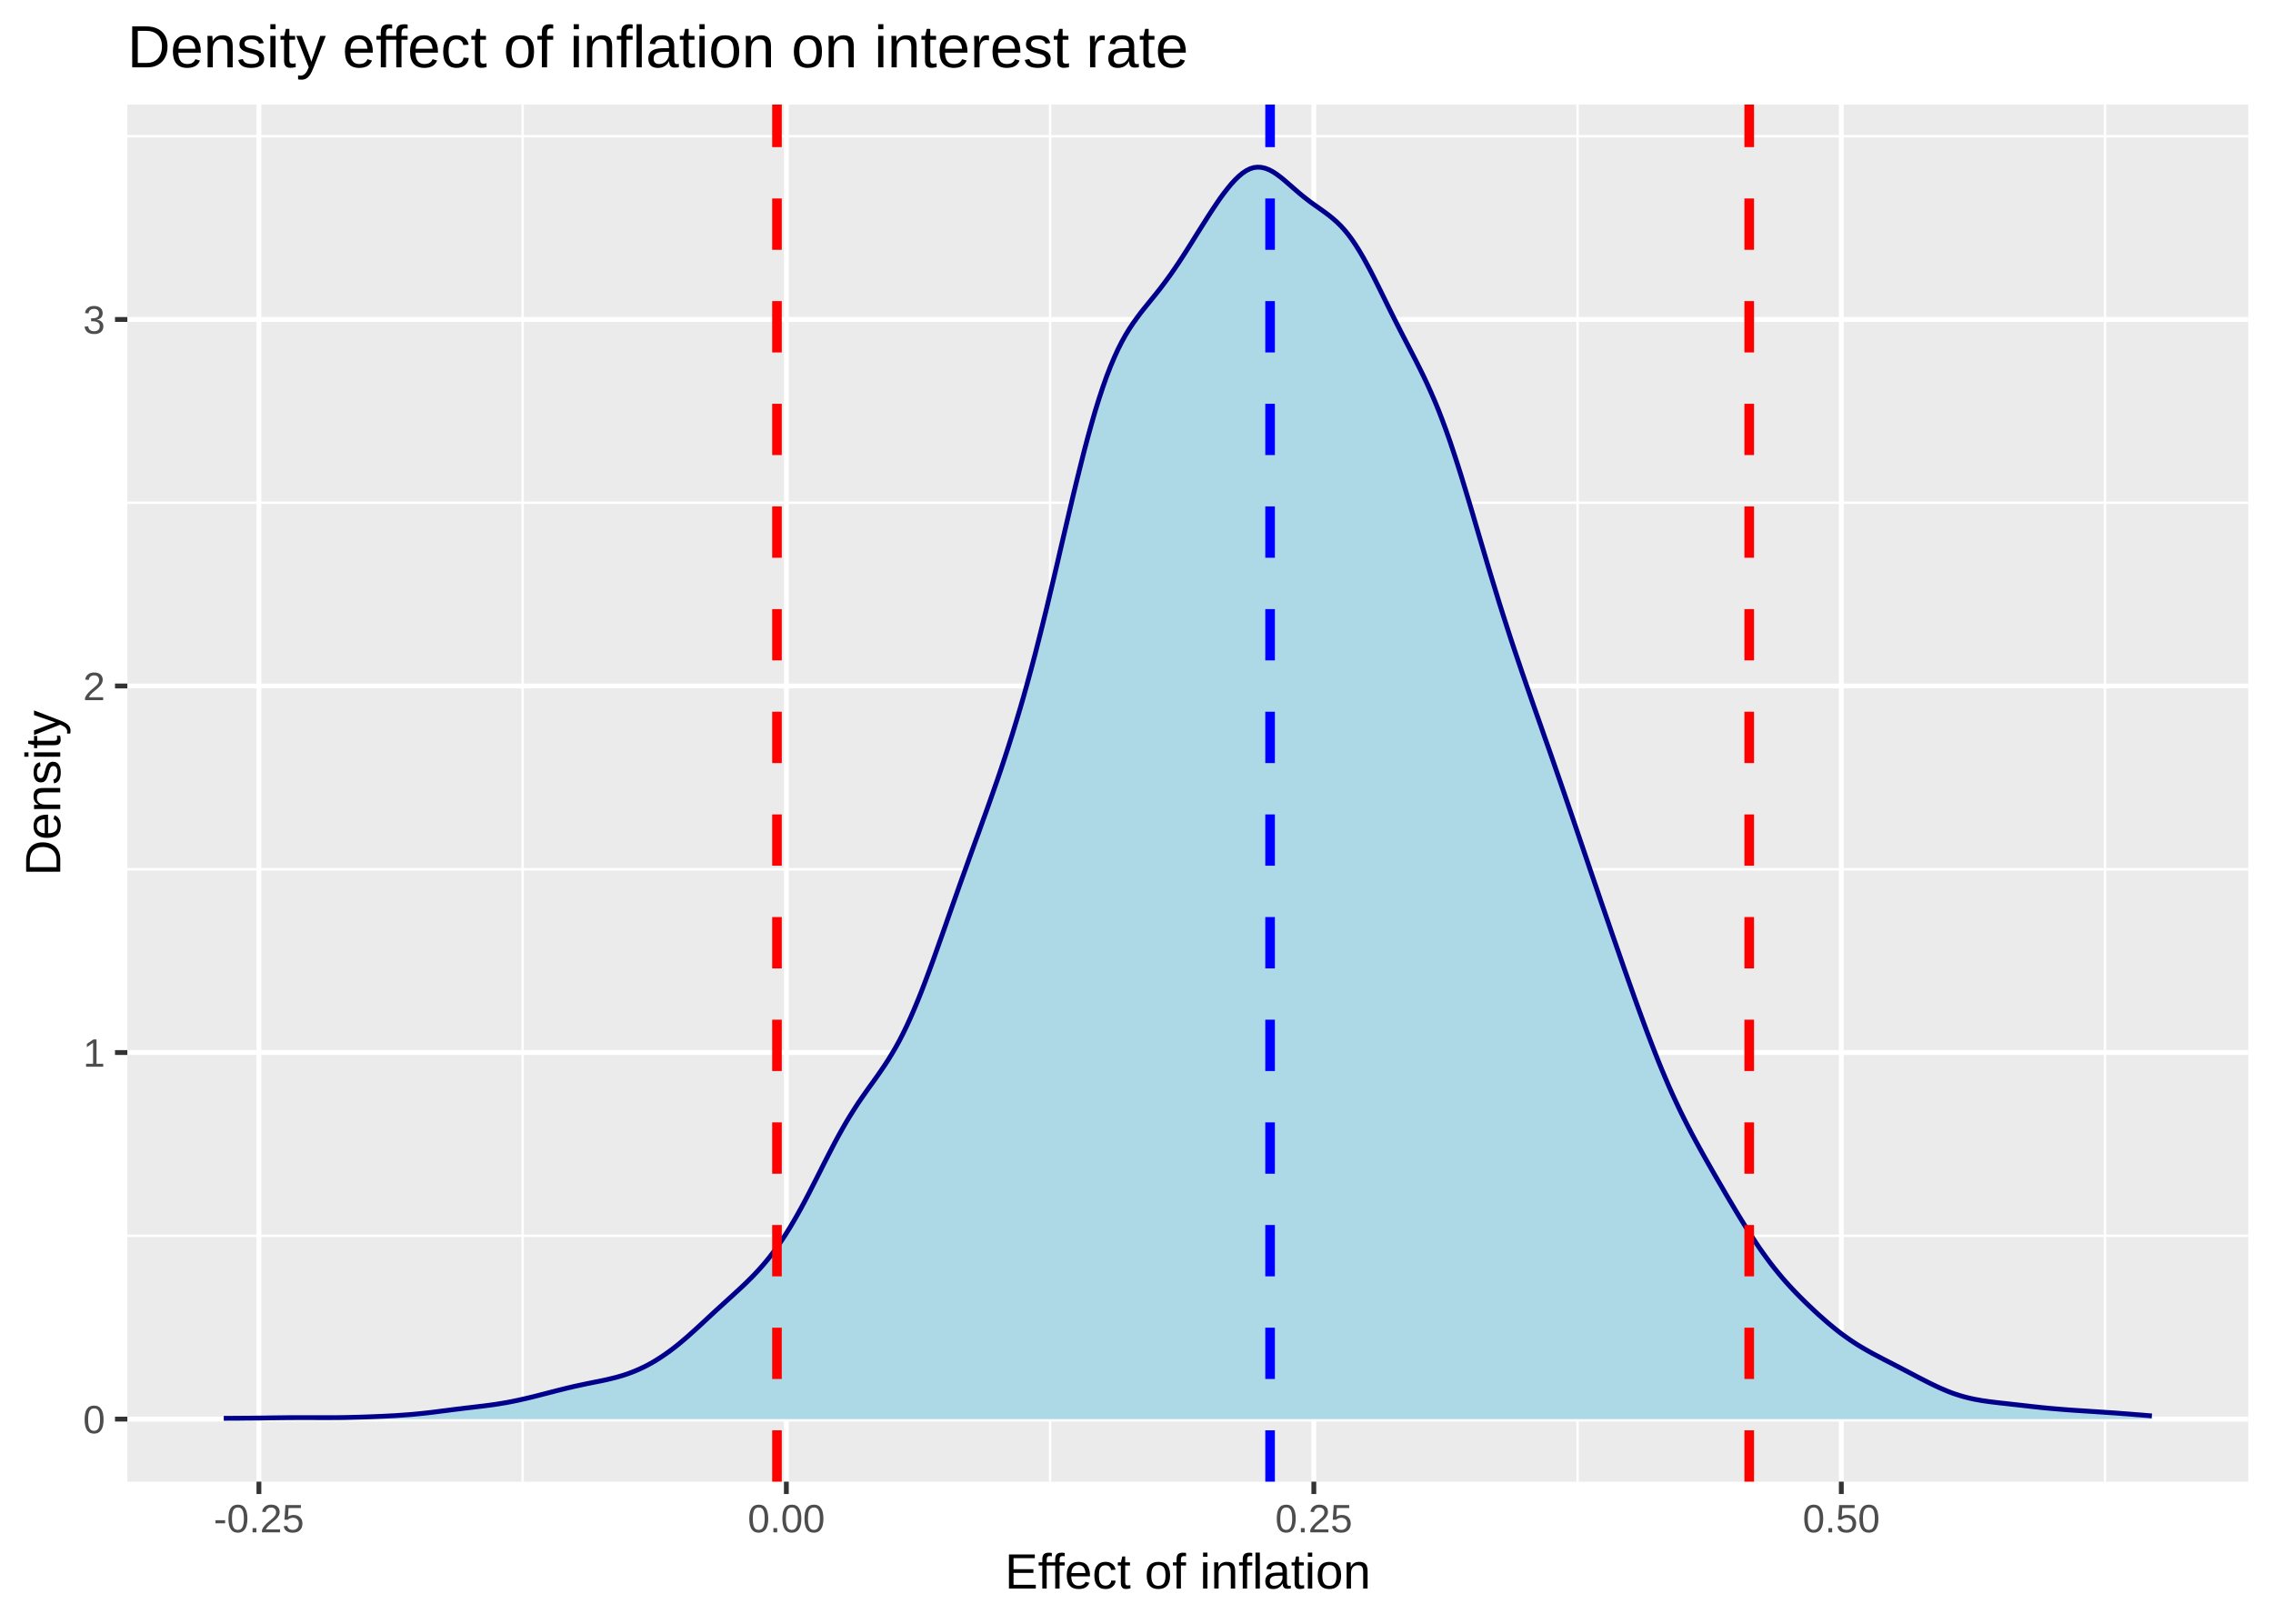
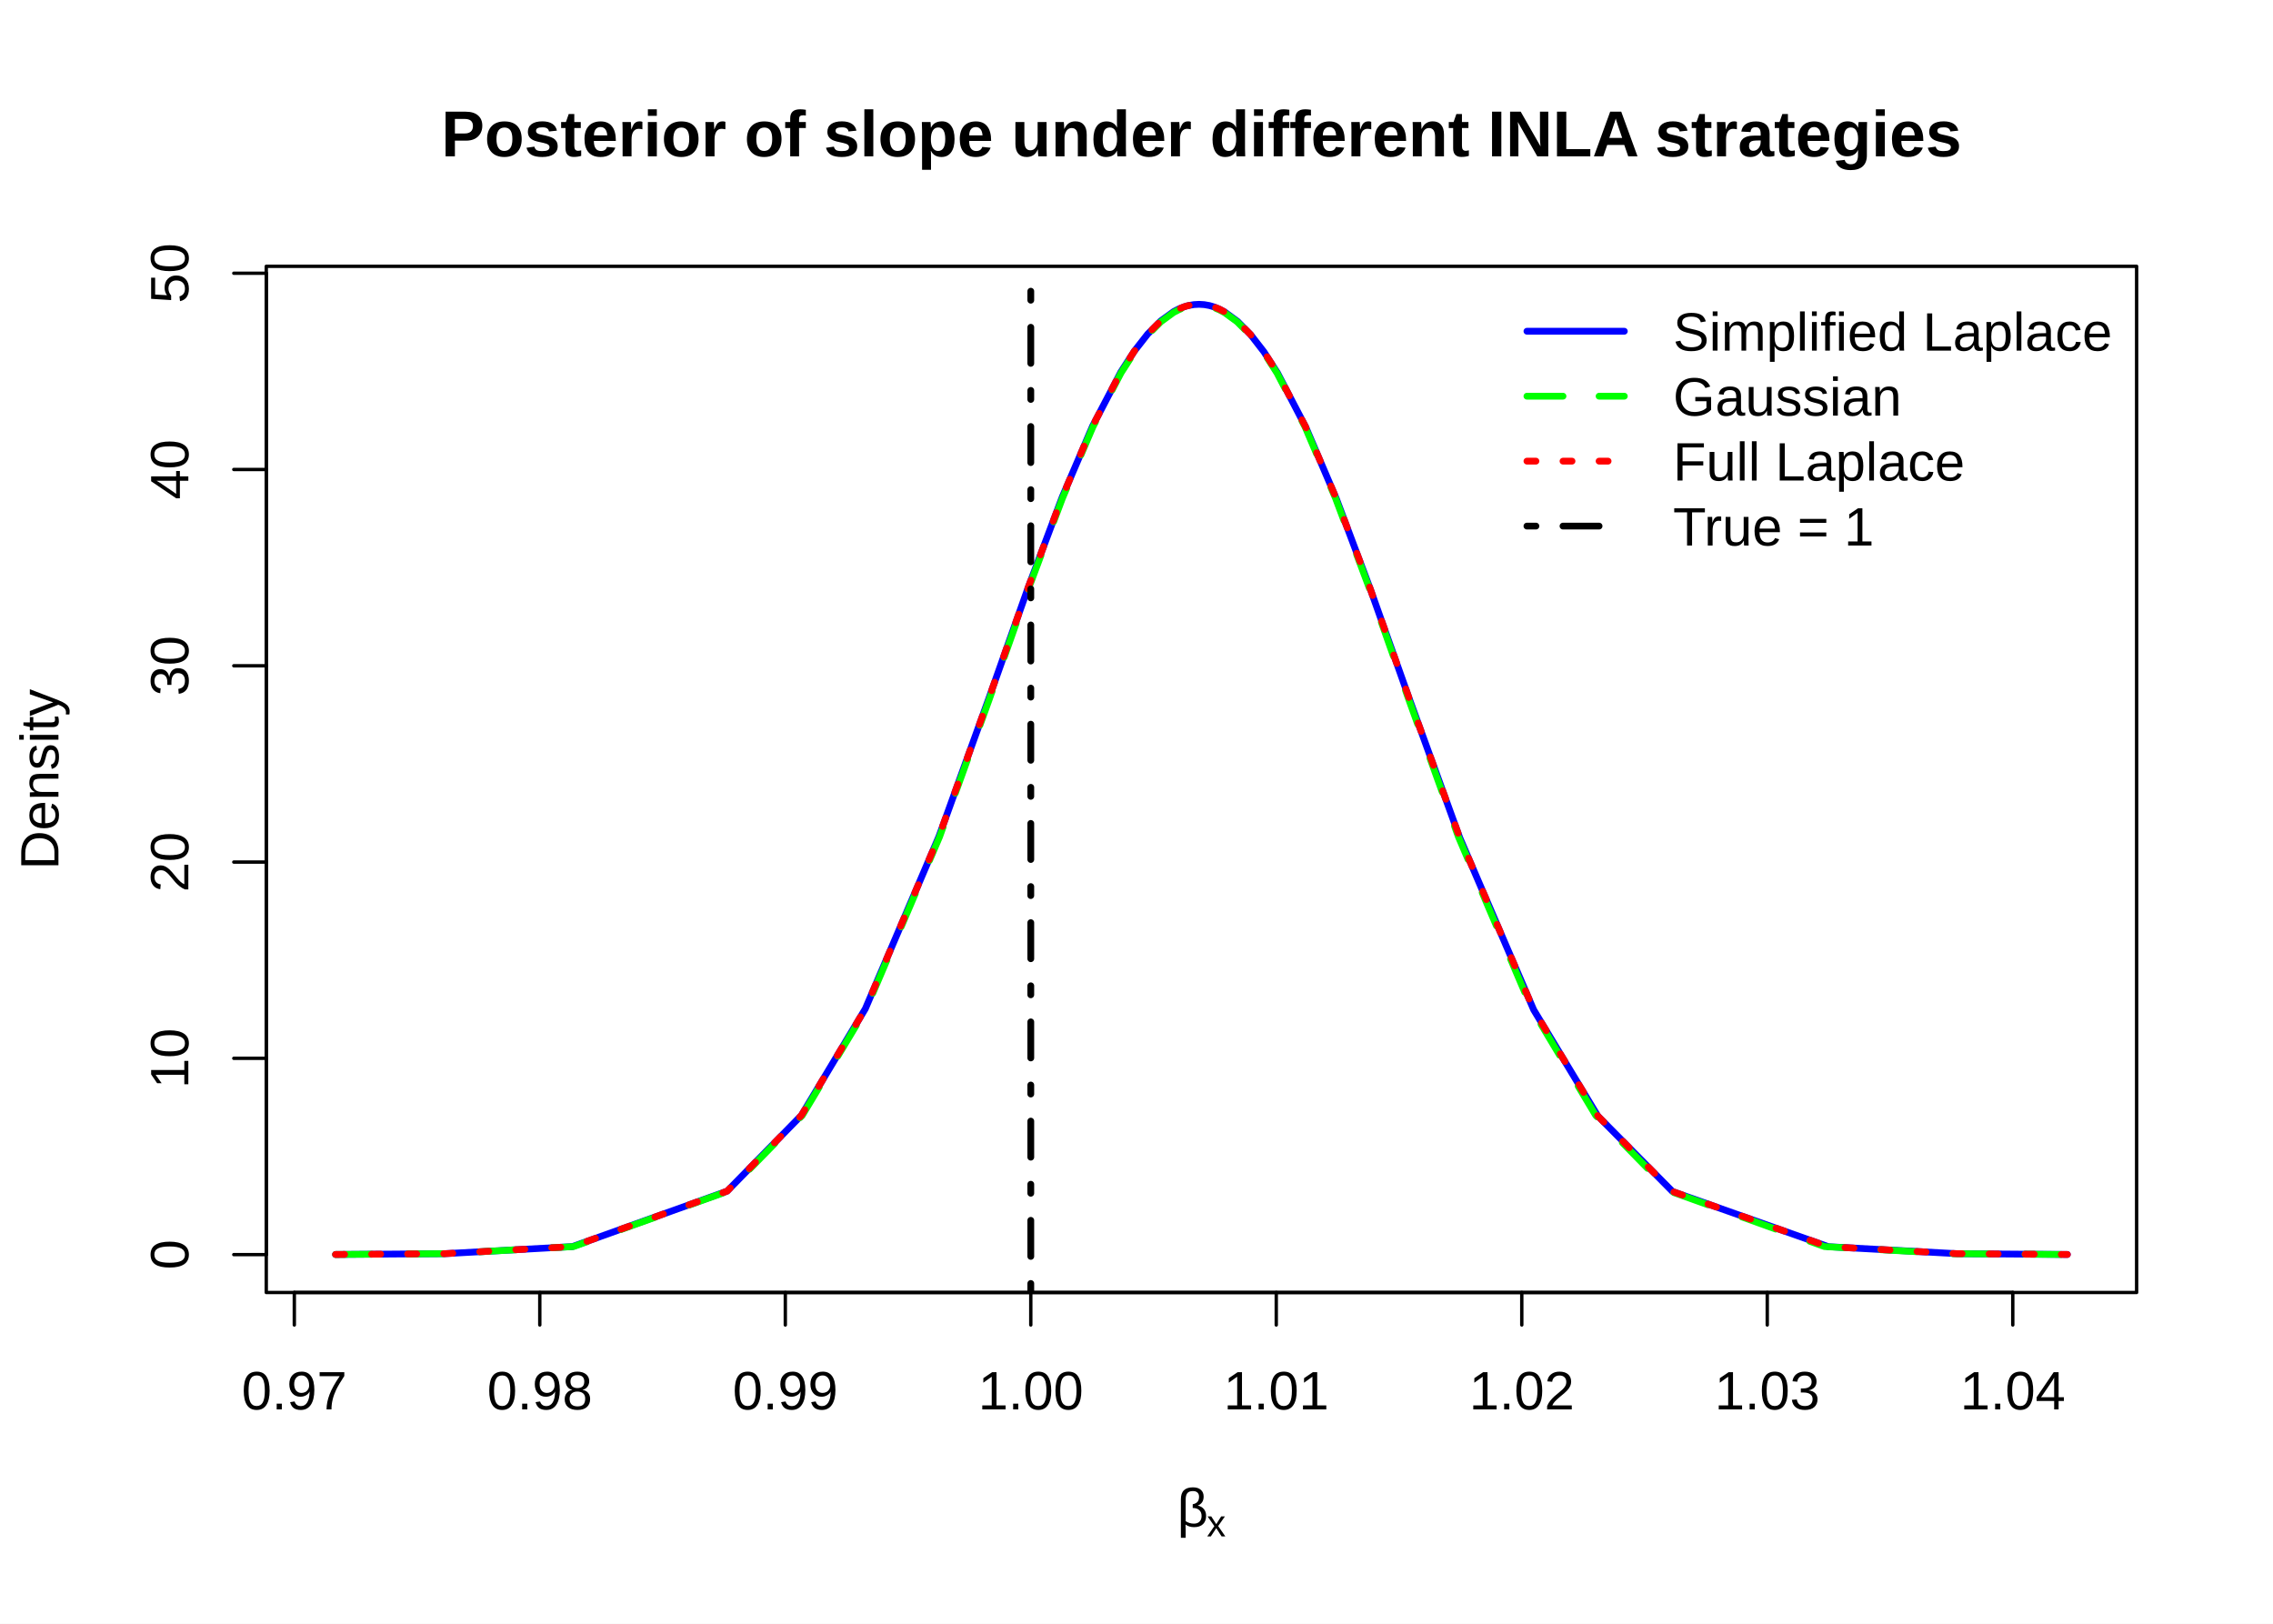
<svg xmlns="http://www.w3.org/2000/svg" class="svglite" width="504.00pt" height="360.00pt" viewBox="0 0 504.00 360.00">
  <defs>
    <style type="text/css">
    .svglite line, .svglite polyline, .svglite polygon, .svglite path, .svglite rect, .svglite circle {
      fill: none;
      stroke: #000000;
      stroke-linecap: round;
      stroke-linejoin: round;
      stroke-miterlimit: 10.00;
    }
    .svglite text {
      white-space: pre;
    }
  </style>
  </defs>
  <rect width="100%" height="100%" style="stroke: none; fill: #FFFFFF;" />
  <defs>
    <clipPath id="cpMC4wMHw1MDQuMDB8MC4wMHwzNjAuMDA=">
      <rect x="0.00" y="0.00" width="504.00" height="360.00" />
    </clipPath>
  </defs>
  <g clip-path="url(#cpMC4wMHw1MDQuMDB8MC4wMHwzNjAuMDA=)">
-     <rect x="0.00" y="0.00" width="504.00" height="360.00" style="stroke-width: 1.07; stroke: #FFFFFF; fill: #FFFFFF;" />
-   </g>
+ </g>
  <defs>
-     <clipPath id="cpMjguMjR8NDk4LjUyfDIzLjE4fDMyOC41MA==">
-       <rect x="28.24" y="23.18" width="470.28" height="305.33" />
+     <clipPath id="cpNTkuMDR8NDczLjc2fDU5LjA0fDI4Ni41Ng==">
+       <rect x="59.04" y="59.04" width="414.72" height="227.52" />
    </clipPath>
  </defs>
-   <g clip-path="url(#cpMjguMjR8NDk4LjUyfDIzLjE4fDMyOC41MA==)">
-     <rect x="28.24" y="23.18" width="470.28" height="305.33" style="stroke-width: 1.07; stroke: none; fill: #EBEBEB;" />
-     <polyline points="28.24,273.99 498.52,273.99 " style="stroke-width: 0.53; stroke: #FFFFFF; stroke-linecap: butt;" />
-     <polyline points="28.24,192.73 498.52,192.73 " style="stroke-width: 0.53; stroke: #FFFFFF; stroke-linecap: butt;" />
-     <polyline points="28.24,111.46 498.52,111.46 " style="stroke-width: 0.53; stroke: #FFFFFF; stroke-linecap: butt;" />
-     <polyline points="28.24,30.20 498.52,30.20 " style="stroke-width: 0.53; stroke: #FFFFFF; stroke-linecap: butt;" />
-     <polyline points="115.89,328.50 115.89,23.18 " style="stroke-width: 0.53; stroke: #FFFFFF; stroke-linecap: butt;" />
-     <polyline points="232.84,328.50 232.84,23.18 " style="stroke-width: 0.53; stroke: #FFFFFF; stroke-linecap: butt;" />
-     <polyline points="349.80,328.50 349.80,23.18 " style="stroke-width: 0.53; stroke: #FFFFFF; stroke-linecap: butt;" />
-     <polyline points="466.75,328.50 466.75,23.18 " style="stroke-width: 0.53; stroke: #FFFFFF; stroke-linecap: butt;" />
-     <polyline points="28.24,314.63 498.52,314.63 " style="stroke-width: 1.07; stroke: #FFFFFF; stroke-linecap: butt;" />
-     <polyline points="28.24,233.36 498.52,233.36 " style="stroke-width: 1.07; stroke: #FFFFFF; stroke-linecap: butt;" />
-     <polyline points="28.24,152.09 498.52,152.09 " style="stroke-width: 1.07; stroke: #FFFFFF; stroke-linecap: butt;" />
-     <polyline points="28.24,70.83 498.52,70.83 " style="stroke-width: 1.07; stroke: #FFFFFF; stroke-linecap: butt;" />
-     <polyline points="57.41,328.50 57.41,23.18 " style="stroke-width: 1.07; stroke: #FFFFFF; stroke-linecap: butt;" />
-     <polyline points="174.36,328.50 174.36,23.18 " style="stroke-width: 1.07; stroke: #FFFFFF; stroke-linecap: butt;" />
-     <polyline points="291.32,328.50 291.32,23.18 " style="stroke-width: 1.07; stroke: #FFFFFF; stroke-linecap: butt;" />
-     <polyline points="408.28,328.50 408.28,23.18 " style="stroke-width: 1.07; stroke: #FFFFFF; stroke-linecap: butt;" />
-     <polygon points="49.62,314.46 50.45,314.45 51.29,314.45 52.13,314.44 52.96,314.44 53.80,314.43 54.64,314.42 55.47,314.42 56.31,314.41 57.15,314.40 57.98,314.39 58.82,314.38 59.66,314.36 60.49,314.35 61.33,314.34 62.17,314.33 63.00,314.32 63.84,314.31 64.68,314.31 65.51,314.30 66.35,314.30 67.19,314.30 68.02,314.30 68.86,314.30 69.70,314.30 70.53,314.31 71.37,314.31 72.21,314.31 73.04,314.31 73.88,314.30 74.72,314.30 75.55,314.29 76.39,314.28 77.23,314.26 78.06,314.24 78.90,314.22 79.74,314.20 80.57,314.17 81.41,314.14 82.25,314.11 83.08,314.08 83.92,314.04 84.76,314.01 85.59,313.97 86.43,313.92 87.27,313.88 88.10,313.83 88.94,313.77 89.78,313.71 90.61,313.65 91.45,313.58 92.29,313.50 93.12,313.42 93.96,313.33 94.80,313.24 95.63,313.14 96.47,313.04 97.31,312.93 98.14,312.82 98.98,312.72 99.82,312.61 100.65,312.50 101.49,312.40 102.33,312.30 103.16,312.19 104.00,312.10 104.84,312.00 105.67,311.90 106.51,311.80 107.35,311.70 108.18,311.59 109.02,311.48 109.86,311.36 110.69,311.23 111.53,311.09 112.37,310.95 113.20,310.79 114.04,310.62 114.88,310.45 115.71,310.26 116.55,310.07 117.39,309.87 118.22,309.67 119.06,309.46 119.90,309.24 120.73,309.03 121.57,308.81 122.41,308.60 123.24,308.38 124.08,308.17 124.92,307.96 125.75,307.75 126.59,307.56 127.43,307.36 128.26,307.18 129.10,307.00 129.94,306.82 130.77,306.65 131.61,306.48 132.45,306.32 133.28,306.15 134.12,305.97 134.96,305.78 135.79,305.58 136.63,305.37 137.47,305.13 138.30,304.88 139.14,304.60 139.98,304.29 140.81,303.96 141.65,303.60 142.49,303.21 143.32,302.80 144.16,302.35 145.00,301.87 145.83,301.36 146.67,300.82 147.51,300.25 148.34,299.66 149.18,299.03 150.02,298.38 150.85,297.70 151.69,296.99 152.53,296.27 153.36,295.52 154.20,294.77 155.04,294.00 155.87,293.23 156.71,292.45 157.55,291.67 158.38,290.90 159.22,290.13 160.06,289.37 160.89,288.61 161.73,287.85 162.57,287.09 163.40,286.32 164.24,285.55 165.08,284.76 165.91,283.95 166.75,283.11 167.59,282.24 168.42,281.34 169.26,280.39 170.10,279.39 170.93,278.34 171.77,277.24 172.61,276.07 173.44,274.84 174.28,273.55 175.12,272.21 175.95,270.81 176.79,269.35 177.63,267.84 178.46,266.29 179.30,264.69 180.13,263.06 180.97,261.42 181.81,259.76 182.64,258.10 183.48,256.46 184.32,254.83 185.15,253.24 185.99,251.69 186.83,250.19 187.66,248.75 188.50,247.36 189.34,246.03 190.17,244.74 191.01,243.51 191.85,242.31 192.68,241.13 193.52,239.97 194.36,238.80 195.19,237.61 196.03,236.38 196.87,235.10 197.70,233.75 198.54,232.33 199.38,230.81 200.21,229.19 201.05,227.46 201.89,225.63 202.72,223.71 203.56,221.69 204.40,219.59 205.23,217.41 206.07,215.17 206.91,212.88 207.74,210.54 208.58,208.18 209.42,205.81 210.25,203.43 211.09,201.05 211.93,198.68 212.76,196.32 213.60,193.98 214.44,191.65 215.27,189.33 216.11,187.01 216.95,184.71 217.78,182.39 218.62,180.07 219.46,177.72 220.29,175.35 221.13,172.95 221.97,170.49 222.80,167.98 223.64,165.40 224.48,162.75 225.31,160.03 226.15,157.23 226.99,154.34 227.82,151.36 228.66,148.28 229.50,145.11 230.33,141.85 231.17,138.51 232.01,135.10 232.84,131.62 233.68,128.10 234.52,124.53 235.35,120.94 236.19,117.35 237.03,113.78 237.86,110.25 238.70,106.78 239.54,103.39 240.37,100.09 241.21,96.92 242.05,93.88 242.88,91.00 243.72,88.30 244.56,85.77 245.39,83.42 246.23,81.25 247.07,79.26 247.90,77.44 248.74,75.78 249.58,74.27 250.41,72.91 251.25,71.65 252.09,70.48 252.92,69.37 253.76,68.31 254.60,67.28 255.43,66.25 256.27,65.22 257.11,64.16 257.94,63.07 258.78,61.94 259.62,60.78 260.45,59.58 261.29,58.34 262.13,57.06 262.96,55.77 263.80,54.45 264.64,53.11 265.47,51.78 266.31,50.44 267.15,49.12 267.98,47.81 268.82,46.52 269.66,45.27 270.49,44.05 271.33,42.90 272.17,41.82 273.00,40.81 273.84,39.89 274.68,39.08 275.51,38.39 276.35,37.83 277.19,37.41 278.02,37.15 278.86,37.06 279.70,37.11 280.53,37.30 281.37,37.62 282.21,38.06 283.04,38.60 283.88,39.22 284.72,39.90 285.55,40.62 286.39,41.35 287.23,42.08 288.06,42.80 288.90,43.49 289.74,44.15 290.57,44.79 291.41,45.39 292.25,45.98 293.08,46.57 293.92,47.18 294.76,47.81 295.59,48.49 296.43,49.23 297.27,50.05 298.10,50.96 298.94,51.98 299.78,53.11 300.61,54.34 301.45,55.68 302.29,57.11 303.12,58.62 303.96,60.20 304.80,61.84 305.63,63.51 306.47,65.21 307.31,66.92 308.14,68.62 308.98,70.30 309.82,71.96 310.65,73.60 311.49,75.22 312.33,76.84 313.16,78.45 314.00,80.08 314.83,81.74 315.67,83.45 316.51,85.23 317.34,87.09 318.18,89.03 319.02,91.08 319.85,93.24 320.69,95.52 321.53,97.91 322.36,100.40 323.20,102.98 324.04,105.64 324.87,108.37 325.71,111.14 326.55,113.96 327.38,116.80 328.22,119.64 329.06,122.47 329.89,125.29 330.73,128.07 331.57,130.82 332.40,133.53 333.24,136.19 334.08,138.81 334.91,141.38 335.75,143.91 336.59,146.39 337.42,148.85 338.26,151.28 339.10,153.69 339.93,156.08 340.77,158.47 341.61,160.84 342.44,163.23 343.28,165.61 344.12,168.01 344.95,170.42 345.79,172.84 346.63,175.27 347.46,177.71 348.30,180.16 349.14,182.62 349.97,185.08 350.81,187.55 351.65,190.02 352.48,192.48 353.32,194.94 354.16,197.40 354.99,199.85 355.83,202.29 356.67,204.72 357.50,207.15 358.34,209.56 359.18,211.97 360.01,214.36 360.85,216.75 361.69,219.11 362.52,221.46 363.36,223.78 364.20,226.07 365.03,228.33 365.87,230.54 366.71,232.71 367.54,234.83 368.38,236.90 369.22,238.90 370.05,240.84 370.89,242.72 371.73,244.53 372.56,246.29 373.40,247.99 374.24,249.64 375.07,251.25 375.91,252.81 376.75,254.35 377.58,255.85 378.42,257.34 379.26,258.81 380.09,260.27 380.93,261.72 381.77,263.15 382.60,264.59 383.44,266.01 384.28,267.42 385.11,268.81 385.95,270.19 386.79,271.55 387.62,272.88 388.46,274.18 389.30,275.45 390.13,276.69 390.97,277.88 391.81,279.03 392.64,280.15 393.48,281.22 394.32,282.25 395.15,283.25 395.99,284.21 396.83,285.14 397.66,286.03 398.50,286.90 399.34,287.75 400.17,288.58 401.01,289.39 401.85,290.18 402.68,290.96 403.52,291.72 404.36,292.46 405.19,293.19 406.03,293.89 406.87,294.58 407.70,295.24 408.54,295.87 409.38,296.48 410.21,297.06 411.05,297.62 411.89,298.16 412.72,298.66 413.56,299.15 414.40,299.63 415.23,300.09 416.07,300.53 416.91,300.97 417.74,301.41 418.58,301.84 419.42,302.27 420.25,302.70 421.09,303.13 421.93,303.57 422.76,304.00 423.60,304.44 424.44,304.88 425.27,305.32 426.11,305.75 426.95,306.18 427.78,306.60 428.62,307.01 429.46,307.41 430.29,307.79 431.13,308.15 431.97,308.50 432.80,308.82 433.64,309.11 434.48,309.38 435.31,309.63 436.15,309.85 436.99,310.05 437.82,310.23 438.66,310.38 439.50,310.53 440.33,310.65 441.17,310.77 442.01,310.87 442.84,310.97 443.68,311.07 444.52,311.16 445.35,311.25 446.19,311.35 447.02,311.44 447.86,311.53 448.70,311.63 449.53,311.72 450.37,311.82 451.21,311.91 452.04,312.00 452.88,312.09 453.72,312.17 454.55,312.25 455.39,312.32 456.23,312.39 457.06,312.46 457.90,312.53 458.74,312.59 459.57,312.65 460.41,312.71 461.25,312.76 462.08,312.82 462.92,312.87 463.76,312.93 464.59,312.98 465.43,313.04 466.27,313.09 467.10,313.15 467.94,313.21 468.78,313.26 469.61,313.32 470.45,313.39 471.29,313.45 472.12,313.51 472.96,313.58 473.80,313.65 474.63,313.71 475.47,313.78 476.31,313.85 477.14,313.92 477.14,314.63 476.31,314.63 475.47,314.63 474.63,314.63 473.80,314.63 472.96,314.63 472.12,314.63 471.29,314.63 470.45,314.63 469.61,314.63 468.78,314.63 467.94,314.63 467.10,314.63 466.27,314.63 465.43,314.63 464.59,314.63 463.76,314.63 462.92,314.63 462.08,314.63 461.25,314.63 460.41,314.63 459.57,314.63 458.74,314.63 457.90,314.63 457.06,314.63 456.23,314.63 455.39,314.63 454.55,314.63 453.72,314.63 452.88,314.63 452.04,314.63 451.21,314.63 450.37,314.63 449.53,314.63 448.70,314.63 447.86,314.63 447.02,314.63 446.19,314.63 445.35,314.63 444.52,314.63 443.68,314.63 442.84,314.63 442.01,314.63 441.17,314.63 440.33,314.63 439.50,314.63 438.66,314.63 437.82,314.63 436.99,314.63 436.15,314.63 435.31,314.63 434.48,314.63 433.64,314.63 432.80,314.63 431.97,314.63 431.13,314.63 430.29,314.63 429.46,314.63 428.62,314.63 427.78,314.63 426.95,314.63 426.11,314.63 425.27,314.63 424.44,314.63 423.60,314.63 422.76,314.63 421.93,314.63 421.09,314.63 420.25,314.63 419.42,314.63 418.58,314.63 417.74,314.63 416.91,314.63 416.07,314.63 415.23,314.63 414.40,314.63 413.56,314.63 412.72,314.63 411.89,314.63 411.05,314.63 410.21,314.63 409.38,314.63 408.54,314.63 407.70,314.63 406.87,314.63 406.03,314.63 405.19,314.63 404.36,314.63 403.52,314.63 402.68,314.63 401.85,314.63 401.01,314.63 400.17,314.63 399.34,314.63 398.50,314.63 397.66,314.63 396.83,314.63 395.99,314.63 395.15,314.63 394.32,314.63 393.48,314.63 392.64,314.63 391.81,314.63 390.97,314.63 390.13,314.63 389.30,314.63 388.46,314.63 387.62,314.63 386.79,314.63 385.95,314.63 385.11,314.63 384.28,314.63 383.44,314.63 382.60,314.63 381.77,314.63 380.93,314.63 380.09,314.63 379.26,314.63 378.42,314.63 377.58,314.63 376.75,314.63 375.91,314.63 375.07,314.63 374.24,314.63 373.40,314.63 372.56,314.63 371.73,314.63 370.89,314.63 370.05,314.63 369.22,314.63 368.38,314.63 367.54,314.63 366.71,314.63 365.87,314.63 365.03,314.63 364.20,314.63 363.36,314.63 362.52,314.63 361.69,314.63 360.85,314.63 360.01,314.63 359.18,314.63 358.34,314.63 357.50,314.63 356.67,314.63 355.83,314.63 354.99,314.63 354.16,314.63 353.32,314.63 352.48,314.63 351.65,314.63 350.81,314.63 349.97,314.63 349.14,314.63 348.30,314.63 347.46,314.63 346.63,314.63 345.79,314.63 344.95,314.63 344.12,314.63 343.28,314.63 342.44,314.63 341.61,314.63 340.77,314.63 339.93,314.63 339.10,314.63 338.26,314.63 337.42,314.63 336.59,314.63 335.75,314.63 334.91,314.63 334.08,314.63 333.24,314.63 332.40,314.63 331.57,314.63 330.73,314.63 329.89,314.63 329.06,314.63 328.22,314.63 327.38,314.63 326.55,314.63 325.71,314.63 324.87,314.63 324.04,314.63 323.20,314.63 322.36,314.63 321.53,314.63 320.69,314.63 319.85,314.63 319.02,314.63 318.18,314.63 317.34,314.63 316.51,314.63 315.67,314.63 314.83,314.63 314.00,314.63 313.16,314.63 312.33,314.63 311.49,314.63 310.65,314.63 309.82,314.63 308.98,314.63 308.14,314.63 307.31,314.63 306.47,314.63 305.63,314.63 304.80,314.63 303.96,314.63 303.12,314.63 302.29,314.63 301.45,314.63 300.61,314.63 299.78,314.63 298.94,314.63 298.10,314.63 297.27,314.63 296.43,314.63 295.59,314.63 294.76,314.63 293.92,314.63 293.08,314.63 292.25,314.63 291.41,314.63 290.57,314.63 289.74,314.63 288.90,314.63 288.06,314.63 287.23,314.63 286.39,314.63 285.55,314.63 284.72,314.63 283.88,314.63 283.04,314.63 282.21,314.63 281.37,314.63 280.53,314.63 279.70,314.63 278.86,314.63 278.02,314.63 277.19,314.63 276.35,314.63 275.51,314.63 274.68,314.63 273.84,314.63 273.00,314.63 272.17,314.63 271.33,314.63 270.49,314.63 269.66,314.63 268.82,314.63 267.98,314.63 267.15,314.63 266.31,314.63 265.47,314.63 264.64,314.63 263.80,314.63 262.96,314.63 262.13,314.63 261.29,314.63 260.45,314.63 259.62,314.63 258.78,314.63 257.94,314.63 257.11,314.63 256.27,314.63 255.43,314.63 254.60,314.63 253.76,314.63 252.92,314.63 252.09,314.63 251.25,314.63 250.41,314.63 249.58,314.63 248.74,314.63 247.90,314.63 247.07,314.63 246.23,314.63 245.39,314.63 244.56,314.63 243.72,314.63 242.88,314.63 242.05,314.63 241.21,314.63 240.37,314.63 239.54,314.63 238.70,314.63 237.86,314.63 237.03,314.63 236.19,314.63 235.35,314.63 234.52,314.63 233.68,314.63 232.84,314.63 232.01,314.63 231.17,314.63 230.33,314.63 229.50,314.63 228.66,314.63 227.82,314.63 226.99,314.63 226.15,314.63 225.31,314.63 224.48,314.63 223.64,314.63 222.80,314.63 221.97,314.63 221.13,314.63 220.29,314.63 219.46,314.63 218.62,314.63 217.78,314.63 216.95,314.63 216.11,314.63 215.27,314.63 214.44,314.63 213.60,314.63 212.76,314.63 211.93,314.63 211.09,314.63 210.25,314.63 209.42,314.63 208.58,314.63 207.74,314.63 206.91,314.63 206.07,314.63 205.23,314.63 204.40,314.63 203.56,314.63 202.72,314.63 201.89,314.63 201.05,314.63 200.21,314.63 199.38,314.63 198.54,314.63 197.70,314.63 196.87,314.63 196.03,314.63 195.19,314.63 194.36,314.63 193.52,314.63 192.68,314.63 191.85,314.63 191.01,314.63 190.17,314.63 189.34,314.63 188.50,314.63 187.66,314.63 186.83,314.63 185.99,314.63 185.15,314.63 184.32,314.63 183.48,314.63 182.64,314.63 181.81,314.63 180.97,314.63 180.13,314.63 179.30,314.63 178.46,314.63 177.63,314.63 176.79,314.63 175.95,314.63 175.12,314.63 174.28,314.63 173.44,314.63 172.61,314.63 171.77,314.63 170.93,314.63 170.10,314.63 169.26,314.63 168.42,314.63 167.59,314.63 166.75,314.63 165.91,314.63 165.08,314.63 164.24,314.63 163.40,314.63 162.57,314.63 161.73,314.63 160.89,314.63 160.06,314.63 159.22,314.63 158.38,314.63 157.55,314.63 156.71,314.63 155.87,314.63 155.04,314.63 154.20,314.63 153.36,314.63 152.53,314.63 151.69,314.63 150.85,314.63 150.02,314.63 149.18,314.63 148.34,314.63 147.51,314.63 146.67,314.63 145.83,314.63 145.00,314.63 144.16,314.63 143.32,314.63 142.49,314.63 141.65,314.63 140.81,314.63 139.98,314.63 139.14,314.63 138.30,314.63 137.47,314.63 136.63,314.63 135.79,314.63 134.96,314.63 134.12,314.63 133.28,314.63 132.45,314.63 131.61,314.63 130.77,314.63 129.94,314.63 129.10,314.63 128.26,314.63 127.43,314.63 126.59,314.63 125.75,314.63 124.92,314.63 124.08,314.63 123.24,314.63 122.41,314.63 121.57,314.63 120.73,314.63 119.90,314.63 119.06,314.63 118.22,314.63 117.39,314.63 116.55,314.63 115.71,314.63 114.88,314.63 114.04,314.63 113.20,314.63 112.37,314.63 111.53,314.63 110.69,314.63 109.86,314.63 109.02,314.63 108.18,314.63 107.35,314.63 106.51,314.63 105.67,314.63 104.84,314.63 104.00,314.63 103.16,314.63 102.33,314.63 101.49,314.63 100.65,314.63 99.82,314.63 98.98,314.63 98.14,314.63 97.31,314.63 96.47,314.63 95.63,314.63 94.80,314.63 93.96,314.63 93.12,314.63 92.29,314.63 91.45,314.63 90.61,314.63 89.78,314.63 88.94,314.63 88.10,314.63 87.27,314.63 86.43,314.63 85.59,314.63 84.76,314.63 83.92,314.63 83.08,314.63 82.25,314.63 81.41,314.63 80.57,314.63 79.74,314.63 78.90,314.63 78.06,314.63 77.23,314.63 76.39,314.63 75.55,314.63 74.72,314.63 73.88,314.63 73.04,314.63 72.21,314.63 71.37,314.63 70.53,314.63 69.70,314.63 68.86,314.63 68.02,314.63 67.19,314.63 66.35,314.63 65.51,314.63 64.68,314.63 63.84,314.63 63.00,314.63 62.17,314.63 61.33,314.63 60.49,314.63 59.66,314.63 58.82,314.63 57.98,314.63 57.15,314.63 56.31,314.63 55.47,314.63 54.64,314.63 53.80,314.63 52.96,314.63 52.13,314.63 51.29,314.63 50.45,314.63 49.62,314.63 " style="stroke-width: 0.00; stroke: none; stroke-linecap: butt; fill: #ADD8E6;" />
-     <polyline points="49.62,314.46 50.45,314.45 51.29,314.45 52.13,314.44 52.96,314.44 53.80,314.43 54.64,314.42 55.47,314.42 56.31,314.41 57.15,314.40 57.98,314.39 58.82,314.38 59.66,314.36 60.49,314.35 61.33,314.34 62.17,314.33 63.00,314.32 63.84,314.31 64.68,314.31 65.51,314.30 66.35,314.30 67.19,314.30 68.02,314.30 68.86,314.30 69.70,314.30 70.53,314.31 71.37,314.31 72.21,314.31 73.04,314.31 73.88,314.30 74.72,314.30 75.55,314.29 76.39,314.28 77.23,314.26 78.06,314.24 78.90,314.22 79.74,314.20 80.57,314.17 81.41,314.14 82.25,314.11 83.08,314.08 83.92,314.04 84.76,314.01 85.59,313.97 86.43,313.92 87.27,313.88 88.10,313.83 88.94,313.77 89.78,313.71 90.61,313.65 91.45,313.58 92.29,313.50 93.12,313.42 93.96,313.33 94.80,313.24 95.63,313.14 96.47,313.04 97.31,312.93 98.14,312.82 98.98,312.72 99.82,312.61 100.65,312.50 101.49,312.40 102.33,312.30 103.16,312.19 104.00,312.10 104.84,312.00 105.67,311.90 106.51,311.80 107.35,311.70 108.18,311.59 109.02,311.48 109.86,311.36 110.69,311.23 111.53,311.09 112.37,310.95 113.20,310.79 114.04,310.62 114.88,310.45 115.71,310.26 116.55,310.07 117.39,309.87 118.22,309.67 119.06,309.46 119.90,309.24 120.73,309.03 121.57,308.81 122.41,308.60 123.24,308.38 124.08,308.17 124.92,307.96 125.75,307.75 126.59,307.56 127.43,307.36 128.26,307.18 129.10,307.00 129.94,306.82 130.77,306.65 131.61,306.48 132.45,306.32 133.28,306.15 134.12,305.97 134.96,305.78 135.79,305.58 136.63,305.37 137.47,305.13 138.30,304.88 139.14,304.60 139.98,304.29 140.81,303.96 141.65,303.60 142.49,303.21 143.32,302.80 144.16,302.35 145.00,301.87 145.83,301.36 146.67,300.82 147.51,300.25 148.34,299.66 149.18,299.03 150.02,298.38 150.85,297.70 151.69,296.99 152.53,296.27 153.36,295.52 154.20,294.77 155.04,294.00 155.87,293.23 156.71,292.45 157.55,291.67 158.38,290.90 159.22,290.13 160.06,289.37 160.89,288.61 161.73,287.85 162.57,287.09 163.40,286.32 164.24,285.55 165.08,284.76 165.91,283.95 166.75,283.11 167.59,282.24 168.42,281.34 169.26,280.39 170.10,279.39 170.93,278.34 171.77,277.24 172.61,276.07 173.44,274.84 174.28,273.55 175.12,272.21 175.95,270.81 176.79,269.35 177.63,267.84 178.46,266.29 179.30,264.69 180.13,263.06 180.97,261.42 181.81,259.76 182.64,258.10 183.48,256.46 184.32,254.83 185.15,253.24 185.99,251.69 186.83,250.19 187.66,248.75 188.50,247.36 189.34,246.03 190.17,244.74 191.01,243.51 191.85,242.31 192.68,241.13 193.52,239.97 194.36,238.80 195.19,237.61 196.03,236.38 196.87,235.10 197.70,233.75 198.54,232.33 199.38,230.81 200.21,229.19 201.05,227.46 201.89,225.63 202.72,223.71 203.56,221.69 204.40,219.59 205.23,217.41 206.07,215.17 206.91,212.88 207.74,210.54 208.58,208.18 209.42,205.81 210.25,203.43 211.09,201.05 211.93,198.68 212.76,196.32 213.60,193.98 214.44,191.65 215.27,189.33 216.11,187.01 216.95,184.71 217.78,182.39 218.62,180.07 219.46,177.72 220.29,175.35 221.13,172.95 221.97,170.49 222.80,167.98 223.64,165.40 224.48,162.75 225.31,160.03 226.15,157.23 226.99,154.34 227.82,151.36 228.66,148.28 229.50,145.11 230.33,141.85 231.17,138.51 232.01,135.10 232.84,131.62 233.68,128.10 234.52,124.53 235.35,120.94 236.19,117.35 237.03,113.78 237.86,110.25 238.70,106.78 239.54,103.39 240.37,100.09 241.21,96.92 242.05,93.88 242.88,91.00 243.72,88.30 244.56,85.77 245.39,83.42 246.23,81.25 247.07,79.26 247.90,77.44 248.74,75.78 249.58,74.27 250.41,72.91 251.25,71.65 252.09,70.48 252.92,69.37 253.76,68.31 254.60,67.28 255.43,66.25 256.27,65.22 257.11,64.16 257.94,63.07 258.78,61.94 259.62,60.78 260.45,59.58 261.29,58.34 262.13,57.06 262.96,55.77 263.80,54.45 264.64,53.11 265.47,51.78 266.31,50.44 267.15,49.12 267.98,47.81 268.82,46.52 269.66,45.27 270.49,44.05 271.33,42.90 272.17,41.82 273.00,40.81 273.84,39.89 274.68,39.08 275.51,38.39 276.35,37.83 277.19,37.41 278.02,37.15 278.86,37.06 279.70,37.11 280.53,37.30 281.37,37.62 282.21,38.06 283.04,38.60 283.88,39.22 284.72,39.90 285.55,40.62 286.39,41.35 287.23,42.08 288.06,42.80 288.90,43.49 289.74,44.15 290.57,44.79 291.41,45.39 292.25,45.98 293.08,46.57 293.92,47.18 294.76,47.81 295.59,48.49 296.43,49.23 297.27,50.05 298.10,50.96 298.94,51.98 299.78,53.11 300.61,54.34 301.45,55.68 302.29,57.11 303.12,58.62 303.96,60.20 304.80,61.84 305.63,63.51 306.47,65.21 307.31,66.92 308.14,68.62 308.98,70.30 309.82,71.96 310.65,73.60 311.49,75.22 312.33,76.84 313.16,78.45 314.00,80.08 314.83,81.74 315.67,83.45 316.51,85.23 317.34,87.09 318.18,89.03 319.02,91.08 319.85,93.24 320.69,95.52 321.53,97.91 322.36,100.40 323.20,102.98 324.04,105.64 324.87,108.37 325.71,111.14 326.55,113.96 327.38,116.80 328.22,119.64 329.06,122.47 329.89,125.29 330.73,128.07 331.57,130.82 332.40,133.53 333.24,136.19 334.08,138.81 334.91,141.38 335.75,143.91 336.59,146.39 337.42,148.85 338.26,151.28 339.10,153.69 339.93,156.08 340.77,158.47 341.61,160.84 342.44,163.23 343.28,165.61 344.12,168.01 344.95,170.42 345.79,172.84 346.63,175.27 347.46,177.71 348.30,180.16 349.14,182.62 349.97,185.08 350.81,187.55 351.65,190.02 352.48,192.48 353.32,194.94 354.16,197.40 354.99,199.85 355.83,202.29 356.67,204.72 357.50,207.15 358.34,209.56 359.18,211.97 360.01,214.36 360.85,216.75 361.69,219.11 362.52,221.46 363.36,223.78 364.20,226.07 365.03,228.33 365.87,230.54 366.71,232.71 367.54,234.83 368.38,236.90 369.22,238.90 370.05,240.84 370.89,242.72 371.73,244.53 372.56,246.29 373.40,247.99 374.24,249.64 375.07,251.25 375.91,252.81 376.75,254.35 377.58,255.85 378.42,257.34 379.26,258.81 380.09,260.27 380.93,261.72 381.77,263.15 382.60,264.59 383.44,266.01 384.28,267.42 385.11,268.81 385.95,270.19 386.79,271.55 387.62,272.88 388.46,274.18 389.30,275.45 390.13,276.69 390.97,277.88 391.81,279.03 392.64,280.15 393.48,281.22 394.32,282.25 395.15,283.25 395.99,284.21 396.83,285.14 397.66,286.03 398.50,286.90 399.34,287.75 400.17,288.58 401.01,289.39 401.85,290.18 402.68,290.96 403.52,291.72 404.36,292.46 405.19,293.19 406.03,293.89 406.87,294.58 407.70,295.24 408.54,295.87 409.38,296.48 410.21,297.06 411.05,297.62 411.89,298.16 412.72,298.66 413.56,299.15 414.40,299.63 415.23,300.09 416.07,300.53 416.91,300.97 417.74,301.41 418.58,301.84 419.42,302.27 420.25,302.70 421.09,303.13 421.93,303.57 422.76,304.00 423.60,304.44 424.44,304.88 425.27,305.32 426.11,305.75 426.95,306.18 427.78,306.60 428.62,307.01 429.46,307.41 430.29,307.79 431.13,308.15 431.97,308.50 432.80,308.82 433.64,309.11 434.48,309.38 435.31,309.63 436.15,309.85 436.99,310.05 437.82,310.23 438.66,310.38 439.50,310.53 440.33,310.65 441.17,310.77 442.01,310.87 442.84,310.97 443.68,311.07 444.52,311.16 445.35,311.25 446.19,311.35 447.02,311.44 447.86,311.53 448.70,311.63 449.53,311.72 450.37,311.82 451.21,311.91 452.04,312.00 452.88,312.09 453.72,312.17 454.55,312.25 455.39,312.32 456.23,312.39 457.06,312.46 457.90,312.53 458.74,312.59 459.57,312.65 460.41,312.71 461.25,312.76 462.08,312.82 462.92,312.87 463.76,312.93 464.59,312.98 465.43,313.04 466.27,313.09 467.10,313.15 467.94,313.21 468.78,313.26 469.61,313.32 470.45,313.39 471.29,313.45 472.12,313.51 472.96,313.58 473.80,313.65 474.63,313.71 475.47,313.78 476.31,313.85 477.14,313.92 " style="stroke-width: 1.07; stroke: #00008B; stroke-linecap: butt;" />
-     <line x1="281.62" y1="328.50" x2="281.62" y2="23.18" style="stroke-width: 2.13; stroke: #0000FF; stroke-dasharray: 11.38,11.38; stroke-linecap: butt;" />
-     <line x1="172.28" y1="328.50" x2="172.28" y2="23.18" style="stroke-width: 2.13; stroke: #FF0000; stroke-dasharray: 11.38,11.38; stroke-linecap: butt;" />
-     <line x1="387.86" y1="328.50" x2="387.86" y2="23.18" style="stroke-width: 2.13; stroke: #FF0000; stroke-dasharray: 11.38,11.38; stroke-linecap: butt;" />
+   <g clip-path="url(#cpNTkuMDR8NDczLjc2fDU5LjA0fDI4Ni41Ng==)">
+     <polyline points="74.40,278.13 98.71,277.95 126.92,276.38 161.23,264.09 177.70,247.28 191.87,223.66 208.21,185.41 219.23,154.93 228.00,130.20 235.52,110.23 242.28,94.43 248.54,82.46 251.54,77.82 254.48,74.06 257.37,71.16 260.23,69.09 261.37,68.50 262.50,68.04 263.07,67.86 263.63,67.72 264.76,67.53 265.89,67.47 267.02,67.54 268.15,67.74 268.71,67.90 269.28,68.08 270.41,68.55 271.55,69.16 274.41,71.26 277.30,74.19 280.25,77.99 283.25,82.66 289.52,94.68 296.29,110.52 303.82,130.53 312.61,155.26 323.67,185.71 340.07,223.89 354.30,247.44 370.86,264.17 405.41,276.40 433.86,277.95 458.40,278.13 " style="stroke-width: 1.50; stroke: #0000FF;" />
  </g>
  <g clip-path="url(#cpMC4wMHw1MDQuMDB8MC4wMHwzNjAuMDA=)">
-     <text x="23.31" y="317.78" text-anchor="end" style="font-size: 8.80px;fill: #4D4D4D; font-family: &quot;Arial&quot;;" textLength="4.90px" lengthAdjust="spacingAndGlyphs">0</text>
-     <text x="23.31" y="236.51" text-anchor="end" style="font-size: 8.80px;fill: #4D4D4D; font-family: &quot;Arial&quot;;" textLength="4.90px" lengthAdjust="spacingAndGlyphs">1</text>
-     <text x="23.31" y="155.24" text-anchor="end" style="font-size: 8.80px;fill: #4D4D4D; font-family: &quot;Arial&quot;;" textLength="4.90px" lengthAdjust="spacingAndGlyphs">2</text>
-     <text x="23.31" y="73.98" text-anchor="end" style="font-size: 8.80px;fill: #4D4D4D; font-family: &quot;Arial&quot;;" textLength="4.90px" lengthAdjust="spacingAndGlyphs">3</text>
-     <polyline points="25.50,314.63 28.24,314.63 " style="stroke-width: 1.07; stroke: #333333; stroke-linecap: butt;" />
-     <polyline points="25.50,233.36 28.24,233.36 " style="stroke-width: 1.07; stroke: #333333; stroke-linecap: butt;" />
-     <polyline points="25.50,152.09 28.24,152.09 " style="stroke-width: 1.07; stroke: #333333; stroke-linecap: butt;" />
-     <polyline points="25.50,70.83 28.24,70.83 " style="stroke-width: 1.07; stroke: #333333; stroke-linecap: butt;" />
-     <polyline points="57.41,331.24 57.41,328.50 " style="stroke-width: 1.07; stroke: #333333; stroke-linecap: butt;" />
-     <polyline points="174.36,331.24 174.36,328.50 " style="stroke-width: 1.07; stroke: #333333; stroke-linecap: butt;" />
-     <polyline points="291.32,331.24 291.32,328.50 " style="stroke-width: 1.07; stroke: #333333; stroke-linecap: butt;" />
-     <polyline points="408.28,331.24 408.28,328.50 " style="stroke-width: 1.07; stroke: #333333; stroke-linecap: butt;" />
-     <text x="57.41" y="339.74" text-anchor="middle" style="font-size: 8.80px;fill: #4D4D4D; font-family: &quot;Arial&quot;;" textLength="20.07px" lengthAdjust="spacingAndGlyphs">-0.25</text>
-     <text x="174.36" y="339.74" text-anchor="middle" style="font-size: 8.80px;fill: #4D4D4D; font-family: &quot;Arial&quot;;" textLength="17.14px" lengthAdjust="spacingAndGlyphs">0.00</text>
-     <text x="291.32" y="339.74" text-anchor="middle" style="font-size: 8.80px;fill: #4D4D4D; font-family: &quot;Arial&quot;;" textLength="17.14px" lengthAdjust="spacingAndGlyphs">0.25</text>
-     <text x="408.28" y="339.74" text-anchor="middle" style="font-size: 8.80px;fill: #4D4D4D; font-family: &quot;Arial&quot;;" textLength="17.14px" lengthAdjust="spacingAndGlyphs">0.50</text>
-     <text x="263.38" y="352.20" text-anchor="middle" style="font-size: 11.00px; font-family: &quot;Arial&quot;;" textLength="81.16px" lengthAdjust="spacingAndGlyphs">Effect of inflation</text>
-     <text transform="translate(13.36,175.84) rotate(-90)" text-anchor="middle" style="font-size: 11.00px; font-family: &quot;Arial&quot;;" textLength="36.68px" lengthAdjust="spacingAndGlyphs">Density</text>
-     <text x="28.24" y="14.93" style="font-size: 13.20px; font-family: &quot;Arial&quot;;" textLength="235.13px" lengthAdjust="spacingAndGlyphs">Density effect of inflation on interest rate</text>
+     <line x1="65.26" y1="286.56" x2="446.30" y2="286.56" style="stroke-width: 0.75;" />
+     <line x1="65.26" y1="286.56" x2="65.26" y2="293.76" style="stroke-width: 0.75;" />
+     <line x1="119.69" y1="286.56" x2="119.69" y2="293.76" style="stroke-width: 0.75;" />
+     <line x1="174.13" y1="286.56" x2="174.13" y2="293.76" style="stroke-width: 0.75;" />
+     <line x1="228.56" y1="286.56" x2="228.56" y2="293.76" style="stroke-width: 0.75;" />
+     <line x1="282.99" y1="286.56" x2="282.99" y2="293.76" style="stroke-width: 0.75;" />
+     <line x1="337.43" y1="286.56" x2="337.43" y2="293.76" style="stroke-width: 0.75;" />
+     <line x1="391.86" y1="286.56" x2="391.86" y2="293.76" style="stroke-width: 0.75;" />
+     <line x1="446.30" y1="286.56" x2="446.30" y2="293.76" style="stroke-width: 0.75;" />
+     <text x="65.26" y="312.48" text-anchor="middle" style="font-size: 12.00px; font-family: &quot;Arial&quot;;" textLength="23.36px" lengthAdjust="spacingAndGlyphs">0.97</text>
+     <text x="119.69" y="312.48" text-anchor="middle" style="font-size: 12.00px; font-family: &quot;Arial&quot;;" textLength="23.36px" lengthAdjust="spacingAndGlyphs">0.98</text>
+     <text x="174.13" y="312.48" text-anchor="middle" style="font-size: 12.00px; font-family: &quot;Arial&quot;;" textLength="23.36px" lengthAdjust="spacingAndGlyphs">0.99</text>
+     <text x="228.56" y="312.48" text-anchor="middle" style="font-size: 12.00px; font-family: &quot;Arial&quot;;" textLength="23.36px" lengthAdjust="spacingAndGlyphs">1.00</text>
+     <text x="282.99" y="312.48" text-anchor="middle" style="font-size: 12.00px; font-family: &quot;Arial&quot;;" textLength="23.36px" lengthAdjust="spacingAndGlyphs">1.01</text>
+     <text x="337.43" y="312.48" text-anchor="middle" style="font-size: 12.00px; font-family: &quot;Arial&quot;;" textLength="23.36px" lengthAdjust="spacingAndGlyphs">1.02</text>
+     <text x="391.86" y="312.48" text-anchor="middle" style="font-size: 12.00px; font-family: &quot;Arial&quot;;" textLength="23.36px" lengthAdjust="spacingAndGlyphs">1.03</text>
+     <text x="446.30" y="312.48" text-anchor="middle" style="font-size: 12.00px; font-family: &quot;Arial&quot;;" textLength="23.36px" lengthAdjust="spacingAndGlyphs">1.04</text>
+     <line x1="59.04" y1="278.16" x2="59.04" y2="60.58" style="stroke-width: 0.75;" />
+     <line x1="59.04" y1="278.16" x2="51.84" y2="278.16" style="stroke-width: 0.75;" />
+     <line x1="59.04" y1="234.64" x2="51.84" y2="234.64" style="stroke-width: 0.75;" />
+     <line x1="59.04" y1="191.13" x2="51.84" y2="191.13" style="stroke-width: 0.75;" />
+     <line x1="59.04" y1="147.61" x2="51.84" y2="147.61" style="stroke-width: 0.75;" />
+     <line x1="59.04" y1="104.09" x2="51.84" y2="104.09" style="stroke-width: 0.75;" />
+     <line x1="59.04" y1="60.58" x2="51.84" y2="60.58" style="stroke-width: 0.75;" />
+     <text transform="translate(41.76,278.16) rotate(-90)" text-anchor="middle" style="font-size: 12.00px; font-family: &quot;Arial&quot;;" textLength="6.67px" lengthAdjust="spacingAndGlyphs">0</text>
+     <text transform="translate(41.76,234.64) rotate(-90)" text-anchor="middle" style="font-size: 12.00px; font-family: &quot;Arial&quot;;" textLength="13.35px" lengthAdjust="spacingAndGlyphs">10</text>
+     <text transform="translate(41.76,191.13) rotate(-90)" text-anchor="middle" style="font-size: 12.00px; font-family: &quot;Arial&quot;;" textLength="13.35px" lengthAdjust="spacingAndGlyphs">20</text>
+     <text transform="translate(41.76,147.61) rotate(-90)" text-anchor="middle" style="font-size: 12.00px; font-family: &quot;Arial&quot;;" textLength="13.35px" lengthAdjust="spacingAndGlyphs">30</text>
+     <text transform="translate(41.76,104.09) rotate(-90)" text-anchor="middle" style="font-size: 12.00px; font-family: &quot;Arial&quot;;" textLength="13.35px" lengthAdjust="spacingAndGlyphs">40</text>
+     <text transform="translate(41.76,60.58) rotate(-90)" text-anchor="middle" style="font-size: 12.00px; font-family: &quot;Arial&quot;;" textLength="13.35px" lengthAdjust="spacingAndGlyphs">50</text>
+     <polygon points="59.04,286.56 473.76,286.56 473.76,59.04 59.04,59.04 " style="stroke-width: 0.75;" />
+     <text x="266.40" y="34.67" text-anchor="middle" style="font-size: 14.40px; font-weight: bold; font-family: &quot;Arial&quot;;" textLength="336.96px" lengthAdjust="spacingAndGlyphs">Posterior of slope under different INLA strategies</text>
+     <text x="261.01" y="338.46" style="font-size: 12.00px; font-family: &quot;Arial&quot;;" textLength="6.57px" lengthAdjust="spacingAndGlyphs">β</text>
+     <text x="267.59" y="340.64" style="font-size: 8.40px; font-family: &quot;Arial&quot;;" textLength="4.20px" lengthAdjust="spacingAndGlyphs">x</text>
+     <text transform="translate(12.96,172.80) rotate(-90)" text-anchor="middle" style="font-size: 12.00px; font-family: &quot;Arial&quot;;" textLength="40.02px" lengthAdjust="spacingAndGlyphs">Density</text>
+   </g>
+   <g clip-path="url(#cpNTkuMDR8NDczLjc2fDU5LjA0fDI4Ni41Ng==)">
+     <polyline points="74.42,278.13 98.92,277.95 127.15,276.38 161.43,264.09 177.88,247.31 192.02,223.73 208.33,185.54 219.33,155.11 228.08,130.42 235.58,110.46 242.32,94.67 248.56,82.69 251.55,78.05 254.48,74.28 257.37,71.36 260.21,69.28 261.35,68.69 262.48,68.22 263.04,68.04 263.60,67.89 264.73,67.69 265.85,67.63 266.98,67.69 268.11,67.89 268.67,68.04 269.23,68.22 270.36,68.69 271.49,69.28 274.34,71.36 277.23,74.28 280.16,78.05 283.15,82.69 289.39,94.67 296.13,110.46 303.63,130.42 312.38,155.11 323.38,185.54 339.68,223.73 353.83,247.31 370.27,264.09 404.56,276.38 432.79,277.95 457.29,278.13 " style="stroke-width: 1.50; stroke: #00FF00; stroke-dasharray: 8.00,8.00;" />
+     <polyline points="74.40,278.13 98.71,277.95 126.92,276.38 161.23,264.09 177.70,247.28 191.87,223.66 208.21,185.41 219.23,154.93 228.00,130.20 235.52,110.23 242.28,94.43 248.54,82.46 251.54,77.82 254.48,74.06 257.37,71.16 260.23,69.09 261.37,68.50 262.50,68.04 263.07,67.86 263.63,67.72 264.76,67.53 265.89,67.47 267.02,67.54 268.15,67.74 268.71,67.90 269.28,68.08 270.41,68.55 271.55,69.16 274.41,71.26 277.30,74.19 280.25,77.99 283.25,82.66 289.52,94.68 296.29,110.52 303.82,130.53 312.61,155.26 323.67,185.71 340.07,223.89 354.30,247.44 370.86,264.17 405.41,276.40 433.86,277.95 458.40,278.13 " style="stroke-width: 1.50; stroke: #FF0000; stroke-dasharray: 2.00,6.00;" />
+     <line x1="228.56" y1="286.56" x2="228.56" y2="59.04" style="stroke-width: 1.50; stroke-dasharray: 2.00,6.00,8.00,6.00;" />
+     <line x1="338.57" y1="73.44" x2="360.17" y2="73.44" style="stroke-width: 1.50; stroke: #0000FF;" />
+     <line x1="338.57" y1="87.84" x2="360.17" y2="87.84" style="stroke-width: 1.50; stroke: #00FF00; stroke-dasharray: 8.00,8.00;" />
+     <line x1="338.57" y1="102.24" x2="360.17" y2="102.24" style="stroke-width: 1.50; stroke: #FF0000; stroke-dasharray: 2.00,6.00;" />
+     <line x1="338.57" y1="116.64" x2="360.17" y2="116.64" style="stroke-width: 1.50; stroke-dasharray: 2.00,6.00,8.00,6.00;" />
+     <text x="370.97" y="77.74" style="font-size: 12.00px; font-family: &quot;Arial&quot;;" textLength="97.39px" lengthAdjust="spacingAndGlyphs">Simplified Laplace</text>
+     <text x="370.97" y="92.14" style="font-size: 12.00px; font-family: &quot;Arial&quot;;" textLength="50.71px" lengthAdjust="spacingAndGlyphs">Gaussian</text>
+     <text x="370.97" y="106.54" style="font-size: 12.00px; font-family: &quot;Arial&quot;;" textLength="64.71px" lengthAdjust="spacingAndGlyphs">Full Laplace</text>
+     <text x="370.97" y="120.94" style="font-size: 12.00px; font-family: &quot;Arial&quot;;" textLength="44.58px" lengthAdjust="spacingAndGlyphs">True = 1</text>
  </g>
</svg>
